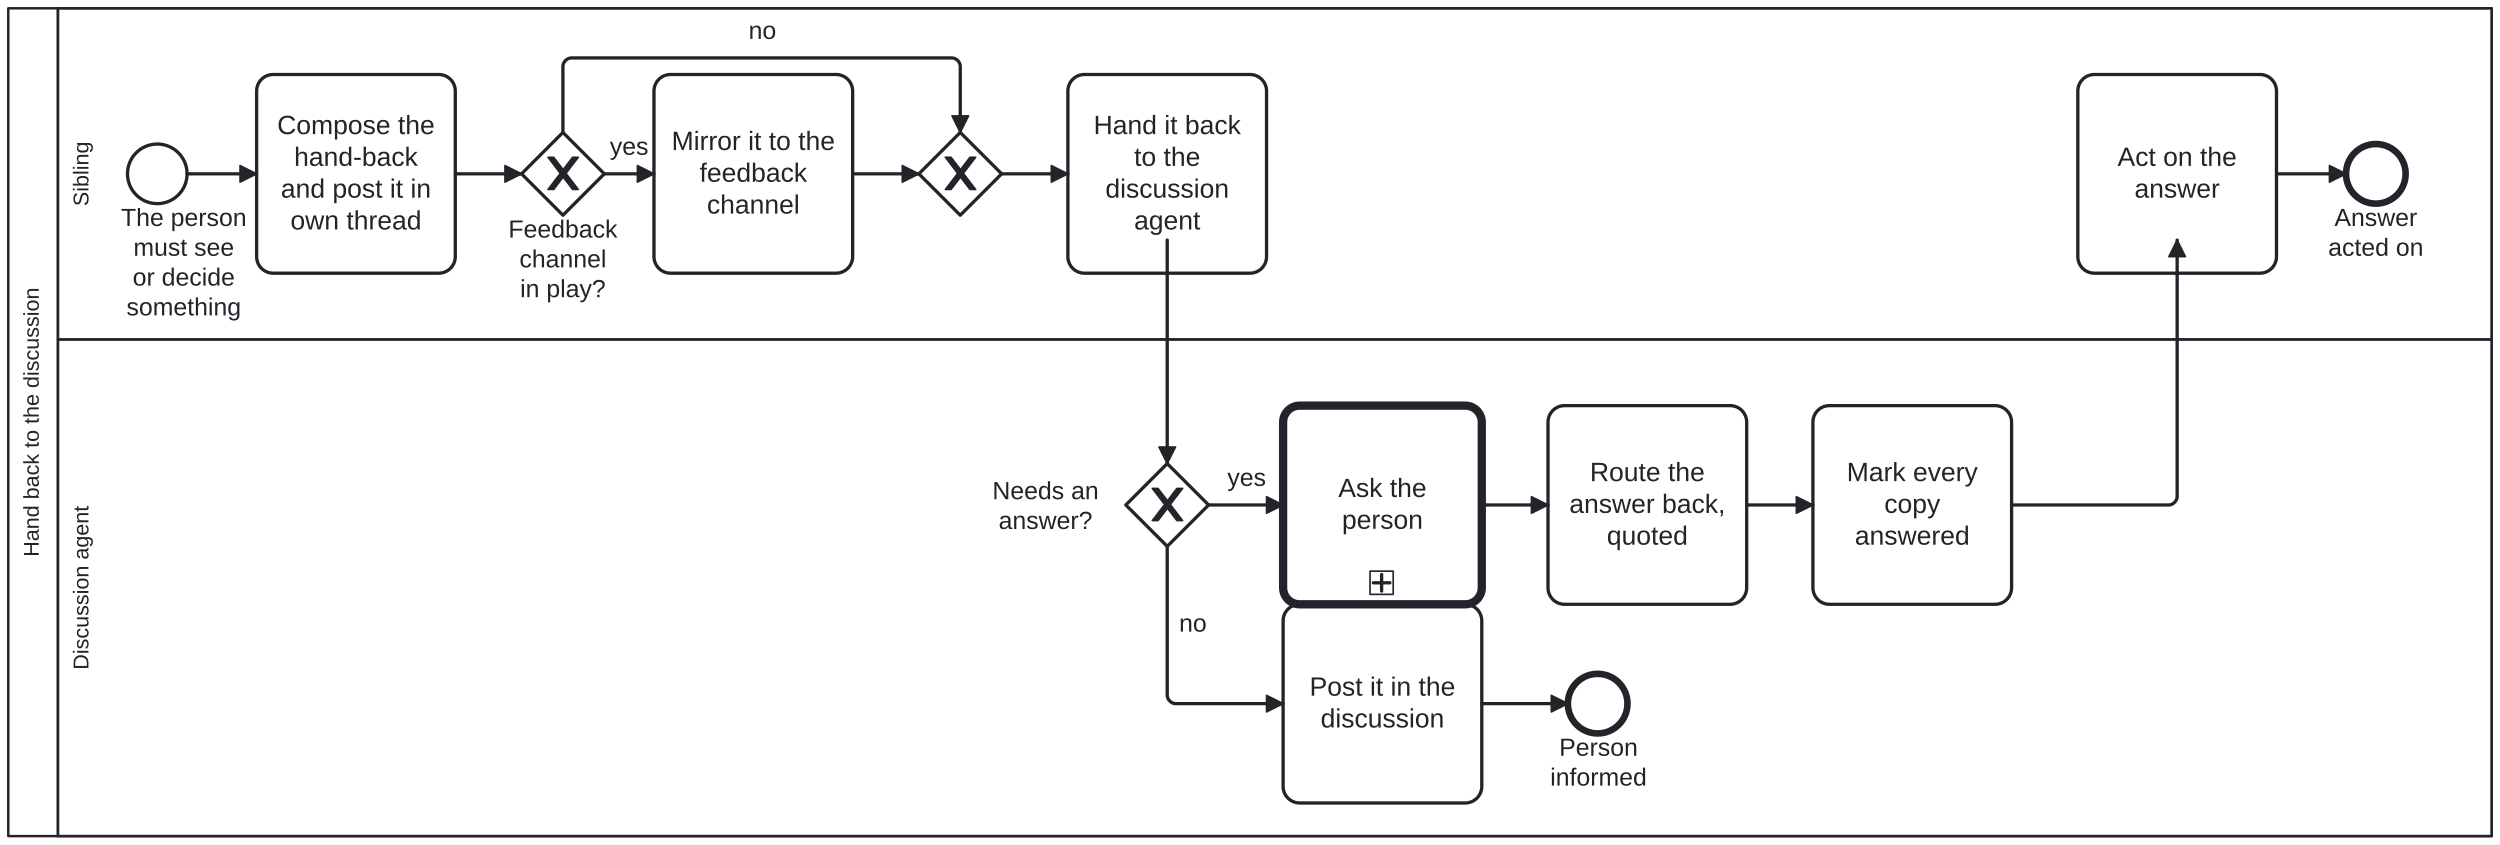
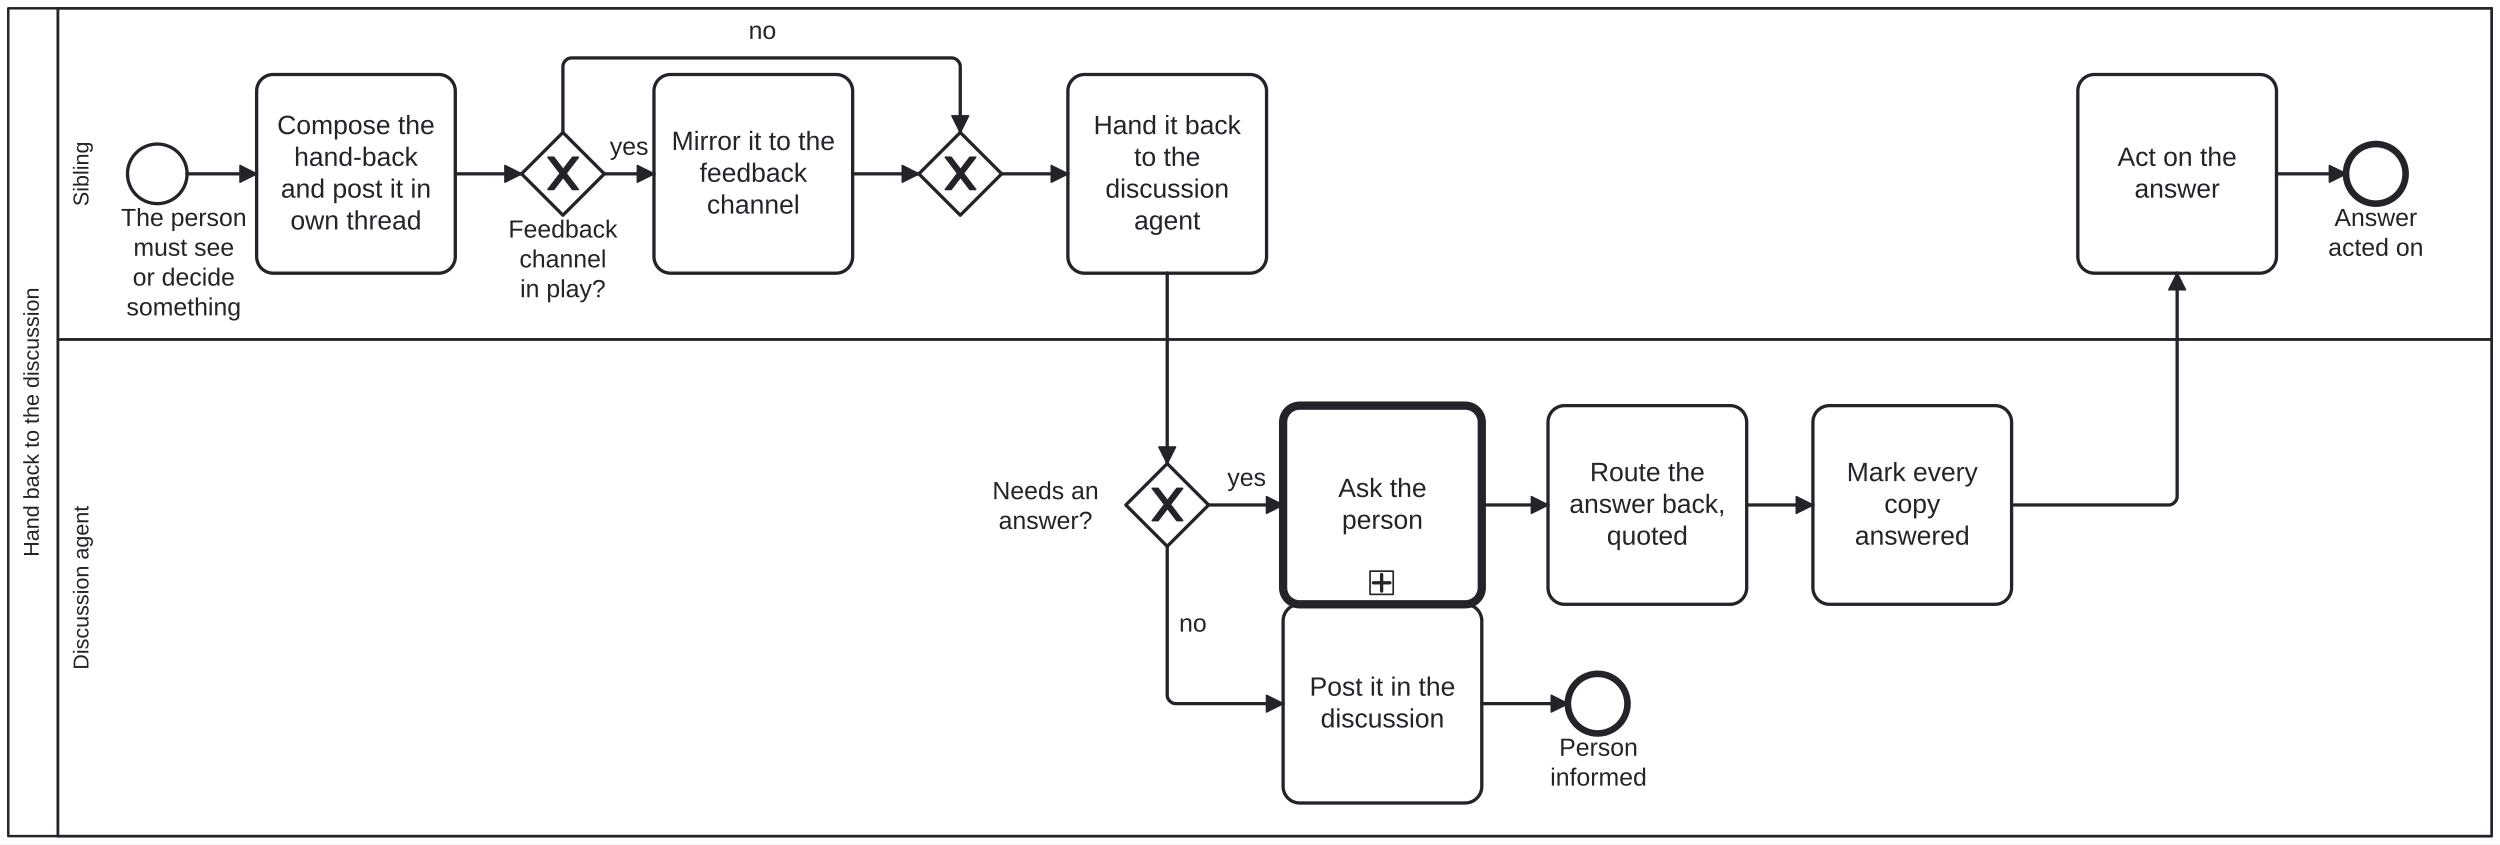
<svg xmlns="http://www.w3.org/2000/svg" width="100%" style="max-width:100%;height:auto" viewBox="155 75 1510 510" version="1.1">
  <rect x="155" y="75" width="1510" height="510" fill="#ffffff" />
  <g class="djs-group">
    <g class="djs-element djs-shape" data-element-id="Participant_Process_HandBackToDiscussion" style="display: block;" transform="matrix(1 0 0 1 160 80)">
      <g class="djs-visual">
        <rect x="0" y="0" width="1500" height="500" rx="0" ry="0" style="stroke-linecap: round; stroke-linejoin: round; stroke: rgb(34, 36, 42); stroke-width: 1.5px; fill: white; fill-opacity: 0.95;" />
        <path style="fill: none; stroke-linecap: round; stroke-linejoin: round; stroke: rgb(34, 36, 42); stroke-width: 1.5px;" d="M30,0L30,500" />
        <text lineHeight="1.05" class="djs-label" transform="matrix(-1.83697e-16 -1 1 -1.83697e-16 0 500)" style="font-family: Arial, sans-serif; font-size: 13px; font-weight: normal; fill: rgb(34, 36, 42);">
          <tspan x="168.702" y="18.413">Hand back to the discussion</tspan>
        </text>
      </g>
      <rect class="djs-hit djs-hit-all" x="0" y="0" width="1500" height="500" style="fill: none; stroke-opacity: 0; stroke: white; stroke-width: 15px;" />
    </g>
    <g class="djs-children">
      <g class="djs-group">
        <g class="djs-element djs-shape" data-element-id="Lane_Discussion" style="display: block;" transform="matrix(1 0 0 1 190 280)">
          <g class="djs-visual">
            <rect x="0" y="0" width="1470" height="300" rx="0" ry="0" style="stroke-linecap: round; stroke-linejoin: round; stroke: rgb(34, 36, 42); stroke-width: 1.5px; fill: white; fill-opacity: 0.25;" />
            <text lineHeight="1.05" class="djs-label" transform="matrix(-1.83697e-16 -1 1 -1.83697e-16 0 300)" style="font-family: Arial, sans-serif; font-size: 13px; font-weight: normal; fill: rgb(34, 36, 42);">
              <tspan x="100.501" y="18.413">Discussion agent</tspan>
            </text>
          </g>
          <rect class="djs-hit djs-hit-all" x="0" y="0" width="1470" height="300" style="fill: none; stroke-opacity: 0; stroke: white; stroke-width: 15px;" />
        </g>
      </g>
      <g class="djs-group">
        <g class="djs-element djs-shape" data-element-id="Lane_Sibling" style="display: block;" transform="matrix(1 0 0 1 190 80)">
          <g class="djs-visual">
            <rect x="0" y="0" width="1470" height="200" rx="0" ry="0" style="stroke-linecap: round; stroke-linejoin: round; stroke: rgb(34, 36, 42); stroke-width: 1.5px; fill: white; fill-opacity: 0.25;" />
            <text lineHeight="1.05" class="djs-label" transform="matrix(-1.83697e-16 -1 1 -1.83697e-16 0 200)" style="font-family: Arial, sans-serif; font-size: 13px; font-weight: normal; fill: rgb(34, 36, 42);">
              <tspan x="80.487" y="18.413">Sibling</tspan>
            </text>
          </g>
          <rect class="djs-hit djs-hit-all" x="0" y="0" width="1470" height="200" style="fill: none; stroke-opacity: 0; stroke: white; stroke-width: 15px;" />
        </g>
      </g>
      <g class="djs-group">
        <g class="djs-element djs-shape" data-element-id="Start_Process_HandBackToDiscussion" style="display: block;" transform="matrix(1 0 0 1 232 162)">
          <g class="djs-visual">
            <circle cx="18" cy="18" r="18" style="stroke-linecap: round; stroke-linejoin: round; stroke: rgb(34, 36, 42); stroke-width: 2px; fill: white; fill-opacity: 0.95;" />
          </g>
          <rect class="djs-hit djs-hit-all" x="0" y="0" width="36" height="36" style="fill: none; stroke-opacity: 0; stroke: white; stroke-width: 15px;" />
        </g>
      </g>
      <g class="djs-group">
        <g class="djs-element djs-shape" data-element-id="Start_Process_HandBackToDiscussion_label" style="display: block;" transform="matrix(1 0 0 1 228 198)">
          <g class="djs-visual">
            <text lineHeight="1.2" class="djs-label" style="font-family: Arial, sans-serif; font-size: 15px; font-weight: normal; fill: rgb(34, 36, 42);">
              <tspan x="0.061" y="13.5">The person</tspan>
              <tspan x="7.572" y="31.5">must see</tspan>
              <tspan x="7.147" y="49.5">or decide </tspan>
              <tspan x="3.397" y="67.5">something</tspan>
            </text>
          </g>
          <rect class="djs-hit djs-hit-all" x="0" y="0" width="76" height="72" style="fill: none; stroke-opacity: 0; stroke: white; stroke-width: 15px;" />
        </g>
      </g>
      <g class="djs-group">
        <g class="djs-element djs-shape" data-element-id="S_Compose" style="display: block;" transform="matrix(1 0 0 1 310 120)">
          <g class="djs-visual">
            <rect x="0" y="0" width="120" height="120" rx="10" ry="10" style="stroke-linecap: round; stroke-linejoin: round; stroke: rgb(34, 36, 42); stroke-width: 2px; fill: white; fill-opacity: 0.95;" />
            <text lineHeight="1.2" class="djs-label" style="font-family: Arial, sans-serif; font-size: 16px; font-weight: normal; fill: rgb(34, 36, 42);">
              <tspan x="12.418" y="36">Compose the </tspan>
              <tspan x="22.641" y="55.2">hand-back</tspan>
              <tspan x="14.637" y="74.4">and post it in </tspan>
              <tspan x="20.418" y="93.6">own thread</tspan>
            </text>
          </g>
          <rect class="djs-hit djs-hit-all" x="0" y="0" width="120" height="120" style="fill: none; stroke-opacity: 0; stroke: white; stroke-width: 15px;" />
        </g>
      </g>
      <g class="djs-group">
        <g class="djs-element djs-shape" data-element-id="GW_Channel" style="display: block;" transform="matrix(1 0 0 1 470 155)">
          <g class="djs-visual">
            <polygon points="25,0 50,25 25,50 0,25" style="stroke-linecap: round; stroke-linejoin: round; stroke: rgb(34, 36, 42); stroke-width: 2px; fill: white; fill-opacity: 0.95;" />
            <path d="m 16,15 7.429,9.714 -7.429,9.714 3.429,0 5.714,-7.464 5.714,7.464 3.429,0 -7.429,-9.714 7.429,-9.714 -3.429,0 -5.714,7.464 -5.714,-7.464 -3.429,0 z" style="fill: rgb(34, 36, 42); stroke-linecap: round; stroke-linejoin: round; stroke: rgb(34, 36, 42); stroke-width: 1px;" />
          </g>
          <rect class="djs-hit djs-hit-all" x="0" y="0" width="50" height="50" style="fill: none; stroke-opacity: 0; stroke: white; stroke-width: 15px;" />
        </g>
      </g>
      <g class="djs-group">
        <g class="djs-element djs-shape" data-element-id="GW_Channel_label" style="display: block;" transform="matrix(1 0 0 1 462 205)">
          <g class="djs-visual">
            <text lineHeight="1.2" class="djs-label" style="font-family: Arial, sans-serif; font-size: 15px; font-weight: normal; fill: rgb(34, 36, 42);">
              <tspan x="0.063" y="13.5">Feedback</tspan>
              <tspan x="6.728" y="31.5">channel</tspan>
              <tspan x="7.149" y="49.5">in play?</tspan>
            </text>
          </g>
          <rect class="djs-hit djs-hit-all" x="0" y="0" width="66" height="54" style="fill: none; stroke-opacity: 0; stroke: white; stroke-width: 15px;" />
        </g>
      </g>
      <g class="djs-group">
        <g class="djs-element djs-shape" data-element-id="S_Mirror" style="display: block;" transform="matrix(1 0 0 1 550 120)">
          <g class="djs-visual">
            <rect x="0" y="0" width="120" height="120" rx="10" ry="10" style="stroke-linecap: round; stroke-linejoin: round; stroke: rgb(34, 36, 42); stroke-width: 2px; fill: white; fill-opacity: 0.95;" />
            <text lineHeight="1.2" class="djs-label" style="font-family: Arial, sans-serif; font-size: 16px; font-weight: normal; fill: rgb(34, 36, 42);">
              <tspan x="10.656" y="45.6">Mirror it to the</tspan>
              <tspan x="27.531" y="64.8">feedback </tspan>
              <tspan x="31.977" y="84">channel</tspan>
            </text>
          </g>
          <rect class="djs-hit djs-hit-all" x="0" y="0" width="120" height="120" style="fill: none; stroke-opacity: 0; stroke: white; stroke-width: 15px;" />
        </g>
      </g>
      <g class="djs-group">
        <g class="djs-element djs-shape" data-element-id="GW_ChannelJoin" style="display: block;" transform="matrix(1 0 0 1 710 155)">
          <g class="djs-visual">
            <polygon points="25,0 50,25 25,50 0,25" style="stroke-linecap: round; stroke-linejoin: round; stroke: rgb(34, 36, 42); stroke-width: 2px; fill: white; fill-opacity: 0.95;" />
            <path d="m 16,15 7.429,9.714 -7.429,9.714 3.429,0 5.714,-7.464 5.714,7.464 3.429,0 -7.429,-9.714 7.429,-9.714 -3.429,0 -5.714,7.464 -5.714,-7.464 -3.429,0 z" style="fill: rgb(34, 36, 42); stroke-linecap: round; stroke-linejoin: round; stroke: rgb(34, 36, 42); stroke-width: 1px;" />
          </g>
          <rect class="djs-hit djs-hit-all" x="0" y="0" width="50" height="50" style="fill: none; stroke-opacity: 0; stroke: white; stroke-width: 15px;" />
        </g>
      </g>
      <g class="djs-group">
        <g class="djs-element djs-shape" data-element-id="S_HandBack" style="display: block;" transform="matrix(1 0 0 1 800 120)">
          <g class="djs-visual">
            <rect x="0" y="0" width="120" height="120" rx="10" ry="10" style="stroke-linecap: round; stroke-linejoin: round; stroke: rgb(34, 36, 42); stroke-width: 2px; fill: white; fill-opacity: 0.95;" />
            <text lineHeight="1.2" class="djs-label" style="font-family: Arial, sans-serif; font-size: 16px; font-weight: normal; fill: rgb(34, 36, 42);">
              <tspan x="15.531" y="36">Hand it back </tspan>
              <tspan x="39.984" y="55.2">to the</tspan>
              <tspan x="22.648" y="74.4">discussion </tspan>
              <tspan x="39.98" y="93.6">agent</tspan>
            </text>
          </g>
          <rect class="djs-hit djs-hit-all" x="0" y="0" width="120" height="120" style="fill: none; stroke-opacity: 0; stroke: white; stroke-width: 15px;" />
        </g>
      </g>
      <g class="djs-group">
        <g class="djs-element djs-shape" data-element-id="GW_NeedsAnswer" style="display: block;" transform="matrix(1 0 0 1 835 355)">
          <g class="djs-visual">
            <polygon points="25,0 50,25 25,50 0,25" style="stroke-linecap: round; stroke-linejoin: round; stroke: rgb(34, 36, 42); stroke-width: 2px; fill: white; fill-opacity: 0.95;" />
            <path d="m 16,15 7.429,9.714 -7.429,9.714 3.429,0 5.714,-7.464 5.714,7.464 3.429,0 -7.429,-9.714 7.429,-9.714 -3.429,0 -5.714,7.464 -5.714,-7.464 -3.429,0 z" style="fill: rgb(34, 36, 42); stroke-linecap: round; stroke-linejoin: round; stroke: rgb(34, 36, 42); stroke-width: 1px;" />
          </g>
          <rect class="djs-hit djs-hit-all" x="0" y="0" width="50" height="50" style="fill: none; stroke-opacity: 0; stroke: white; stroke-width: 15px;" />
        </g>
      </g>
      <g class="djs-group">
        <g class="djs-element djs-shape" data-element-id="GW_NeedsAnswer_label" style="display: block;" transform="matrix(1 0 0 1 754 363)">
          <g class="djs-visual">
            <text lineHeight="1.2" class="djs-label" style="font-family: Arial, sans-serif; font-size: 15px; font-weight: normal; fill: rgb(34, 36, 42);">
              <tspan x="0.394" y="13.5">Needs an</tspan>
              <tspan x="4.152" y="31.5">answer?</tspan>
            </text>
          </g>
          <rect class="djs-hit djs-hit-all" x="0" y="0" width="65" height="36" style="fill: none; stroke-opacity: 0; stroke: white; stroke-width: 15px;" />
        </g>
      </g>
      <g class="djs-group">
        <g class="djs-element djs-shape" data-element-id="D_Inform" style="display: block;" transform="matrix(1 0 0 1 930 440)">
          <g class="djs-visual">
            <rect x="0" y="0" width="120" height="120" rx="10" ry="10" style="stroke-linecap: round; stroke-linejoin: round; stroke: rgb(34, 36, 42); stroke-width: 2px; fill: white; fill-opacity: 0.95;" />
            <text lineHeight="1.2" class="djs-label" style="font-family: Arial, sans-serif; font-size: 16px; font-weight: normal; fill: rgb(34, 36, 42);">
              <tspan x="15.977" y="55.2">Post it in the </tspan>
              <tspan x="22.648" y="74.4">discussion</tspan>
            </text>
          </g>
          <rect class="djs-hit djs-hit-all" x="0" y="0" width="120" height="120" style="fill: none; stroke-opacity: 0; stroke: white; stroke-width: 15px;" />
        </g>
      </g>
      <g class="djs-group">
        <g class="djs-element djs-shape" data-element-id="End_Informed" style="display: block;" transform="matrix(1 0 0 1 1102 482)">
          <g class="djs-visual">
            <circle cx="18" cy="18" r="18" style="stroke-linecap: round; stroke-linejoin: round; stroke: rgb(34, 36, 42); stroke-width: 4px; fill: white; fill-opacity: 0.95;" />
          </g>
          <rect class="djs-hit djs-hit-all" x="0" y="0" width="36" height="36" style="fill: none; stroke-opacity: 0; stroke: white; stroke-width: 15px;" />
        </g>
      </g>
      <g class="djs-group">
        <g class="djs-element djs-shape" data-element-id="End_Informed_label" style="display: block;" transform="matrix(1 0 0 1 1091 518)">
          <g class="djs-visual">
            <text lineHeight="1.2" class="djs-label" style="font-family: Arial, sans-serif; font-size: 15px; font-weight: normal; fill: rgb(34, 36, 42);">
              <tspan x="5.737" y="13.5">Person </tspan>
              <tspan x="0.32" y="31.5">informed</tspan>
            </text>
          </g>
          <rect class="djs-hit djs-hit-all" x="0" y="0" width="59" height="36" style="fill: none; stroke-opacity: 0; stroke: white; stroke-width: 15px;" />
        </g>
      </g>
      <g class="djs-group">
        <a class="fa-subprocess-link" href="ask-the-person.svg" target="_top">
          <g class="djs-element djs-shape" data-element-id="D_Ask" style="display: block;" transform="matrix(1 0 0 1 930 320)">
            <g class="djs-visual">
              <rect x="0" y="0" width="120" height="120" rx="10" ry="10" style="stroke-linecap: round; stroke-linejoin: round; stroke: rgb(34, 36, 42); stroke-width: 5px; fill: white; fill-opacity: 0.95;" />
              <text lineHeight="1.2" class="djs-label" style="font-family: Arial, sans-serif; font-size: 16px; font-weight: normal; fill: rgb(34, 36, 42);">
                <tspan x="33.32" y="55.2">Ask the </tspan>
                <tspan x="35.539" y="74.4">person</tspan>
              </text>
              <rect x="0" y="0" width="14" height="14" rx="0" ry="0" style="stroke-linecap: round; stroke-linejoin: round; stroke: rgb(34, 36, 42); stroke-width: 1px; fill: white;" transform="matrix(1 0 0 1 52.5 100)" />
              <path data-marker="sub-process" d="m52.5,100 m 7,2 l 0,10 m -5,-5 l 10,0" style="fill: white; stroke-linecap: round; stroke-linejoin: round; stroke: rgb(34, 36, 42); stroke-width: 2px;" />
            </g>
            <rect class="djs-hit djs-hit-all" x="0" y="0" width="120" height="120" style="fill: none; stroke-opacity: 0; stroke: white; stroke-width: 15px;" />
          </g>
        </a>
      </g>
      <g class="djs-group">
        <g class="djs-element djs-shape" data-element-id="D_RouteBack" style="display: block;" transform="matrix(1 0 0 1 1090 320)">
          <g class="djs-visual">
            <rect x="0" y="0" width="120" height="120" rx="10" ry="10" style="stroke-linecap: round; stroke-linejoin: round; stroke: rgb(34, 36, 42); stroke-width: 2px; fill: white; fill-opacity: 0.95;" />
            <text lineHeight="1.2" class="djs-label" style="font-family: Arial, sans-serif; font-size: 16px; font-weight: normal; fill: rgb(34, 36, 42);">
              <tspan x="25.309" y="45.6">Route the </tspan>
              <tspan x="12.867" y="64.8">answer back,</tspan>
              <tspan x="35.531" y="84">quoted</tspan>
            </text>
          </g>
          <rect class="djs-hit djs-hit-all" x="0" y="0" width="120" height="120" style="fill: none; stroke-opacity: 0; stroke: white; stroke-width: 15px;" />
        </g>
      </g>
      <g class="djs-group">
        <g class="djs-element djs-shape" data-element-id="D_MarkAnswered" style="display: block;" transform="matrix(1 0 0 1 1250 320)">
          <g class="djs-visual">
            <rect x="0" y="0" width="120" height="120" rx="10" ry="10" style="stroke-linecap: round; stroke-linejoin: round; stroke: rgb(34, 36, 42); stroke-width: 2px; fill: white; fill-opacity: 0.95;" />
            <text lineHeight="1.2" class="djs-label" style="font-family: Arial, sans-serif; font-size: 16px; font-weight: normal; fill: rgb(34, 36, 42);">
              <tspan x="20.438" y="45.6">Mark every </tspan>
              <tspan x="43.102" y="64.8">copy </tspan>
              <tspan x="25.312" y="84">answered</tspan>
            </text>
          </g>
          <rect class="djs-hit djs-hit-all" x="0" y="0" width="120" height="120" style="fill: none; stroke-opacity: 0; stroke: white; stroke-width: 15px;" />
        </g>
      </g>
      <g class="djs-group">
        <g class="djs-element djs-shape" data-element-id="S_Act" style="display: block;" transform="matrix(1 0 0 1 1410 120)">
          <g class="djs-visual">
            <rect x="0" y="0" width="120" height="120" rx="10" ry="10" style="stroke-linecap: round; stroke-linejoin: round; stroke: rgb(34, 36, 42); stroke-width: 2px; fill: white; fill-opacity: 0.95;" />
            <text lineHeight="1.2" class="djs-label" style="font-family: Arial, sans-serif; font-size: 16px; font-weight: normal; fill: rgb(34, 36, 42);">
              <tspan x="23.977" y="55.2">Act on the </tspan>
              <tspan x="34.211" y="74.4">answer</tspan>
            </text>
          </g>
          <rect class="djs-hit djs-hit-all" x="0" y="0" width="120" height="120" style="fill: none; stroke-opacity: 0; stroke: white; stroke-width: 15px;" />
        </g>
      </g>
      <g class="djs-group">
        <g class="djs-element djs-shape" data-element-id="End_Acted" style="display: block;" transform="matrix(1 0 0 1 1572 162)">
          <g class="djs-visual">
            <circle cx="18" cy="18" r="18" style="stroke-linecap: round; stroke-linejoin: round; stroke: rgb(34, 36, 42); stroke-width: 4px; fill: white; fill-opacity: 0.95;" />
          </g>
          <rect class="djs-hit djs-hit-all" x="0" y="0" width="36" height="36" style="fill: none; stroke-opacity: 0; stroke: white; stroke-width: 15px;" />
        </g>
      </g>
      <g class="djs-group">
        <g class="djs-element djs-shape" data-element-id="End_Acted_label" style="display: block;" transform="matrix(1 0 0 1 1561 198)">
          <g class="djs-visual">
            <text lineHeight="1.2" class="djs-label" style="font-family: Arial, sans-serif; font-size: 15px; font-weight: normal; fill: rgb(34, 36, 42);">
              <tspan x="3.991" y="13.5">Answer </tspan>
              <tspan x="0.227" y="31.5">acted on</tspan>
            </text>
          </g>
          <rect class="djs-hit djs-hit-all" x="0" y="0" width="58" height="36" style="fill: none; stroke-opacity: 0; stroke: white; stroke-width: 15px;" />
        </g>
      </g>
      <g class="djs-group">
        <g class="djs-element djs-connection" data-element-id="SF_HB_1" style="display: block;">
          <g class="djs-visual">
            <defs>
              <marker id="bpmn-marker-1" viewBox="0 0 20 20" refX="11" refY="10" markerWidth="10" markerHeight="10" orient="auto">
                <path d="M 1 5 L 11 10 L 1 15 Z" style="stroke-linecap: round; stroke-linejoin: round; stroke: rgb(34, 36, 42); stroke-width: 1px; fill: rgb(34, 36, 42);" />
              </marker>
            </defs>
            <path data-corner-radius="5" style="fill: none; stroke-linecap: round; stroke-linejoin: round; stroke: rgb(34, 36, 42); stroke-width: 2px; marker-end: url('#bpmn-marker-1');" d="M268,180L310,180" />
          </g>
          <path d="M268,180L310,180" class="djs-hit djs-hit-stroke" style="fill: none; stroke-opacity: 0; stroke: white; stroke-width: 15px;" />
        </g>
      </g>
      <g class="djs-group">
        <g class="djs-element djs-connection" data-element-id="SF_HB_2" style="display: block;">
          <g class="djs-visual">
            <defs>
              <marker id="bpmn-marker-2" viewBox="0 0 20 20" refX="11" refY="10" markerWidth="10" markerHeight="10" orient="auto">
                <path d="M 1 5 L 11 10 L 1 15 Z" style="stroke-linecap: round; stroke-linejoin: round; stroke: rgb(34, 36, 42); stroke-width: 1px; fill: rgb(34, 36, 42);" />
              </marker>
            </defs>
            <path data-corner-radius="5" style="fill: none; stroke-linecap: round; stroke-linejoin: round; stroke: rgb(34, 36, 42); stroke-width: 2px; marker-end: url('#bpmn-marker-2');" d="M430,180L470,180" />
          </g>
          <path d="M430,180L470,180" class="djs-hit djs-hit-stroke" style="fill: none; stroke-opacity: 0; stroke: white; stroke-width: 15px;" />
        </g>
      </g>
      <g class="djs-group">
        <g class="djs-element djs-connection" data-element-id="SF_HB_3" style="display: block;">
          <g class="djs-visual">
            <defs>
              <marker id="bpmn-marker-3" viewBox="0 0 20 20" refX="11" refY="10" markerWidth="10" markerHeight="10" orient="auto">
                <path d="M 1 5 L 11 10 L 1 15 Z" style="stroke-linecap: round; stroke-linejoin: round; stroke: rgb(34, 36, 42); stroke-width: 1px; fill: rgb(34, 36, 42);" />
              </marker>
            </defs>
            <path data-corner-radius="5" style="fill: none; stroke-linecap: round; stroke-linejoin: round; stroke: rgb(34, 36, 42); stroke-width: 2px; marker-end: url('#bpmn-marker-3');" d="M520,180L550,180" />
          </g>
          <path d="M520,180L550,180" class="djs-hit djs-hit-stroke" style="fill: none; stroke-opacity: 0; stroke: white; stroke-width: 15px;" />
        </g>
      </g>
      <g class="djs-group">
        <g class="djs-element djs-shape" data-element-id="SF_HB_3_label" style="display: block;" transform="matrix(1 0 0 1 523 155)">
          <g class="djs-visual">
            <text lineHeight="1.2" class="djs-label" style="font-family: Arial, sans-serif; font-size: 15px; font-weight: normal; fill: rgb(34, 36, 42);">
              <tspan x="0.329" y="13.5">yes</tspan>
            </text>
          </g>
          <rect class="djs-hit djs-hit-all" x="0" y="0" width="24" height="18" style="fill: none; stroke-opacity: 0; stroke: white; stroke-width: 15px;" />
        </g>
      </g>
      <g class="djs-group">
        <g class="djs-element djs-connection" data-element-id="SF_HB_4" style="display: block;">
          <g class="djs-visual">
            <defs>
              <marker id="bpmn-marker-4" viewBox="0 0 20 20" refX="11" refY="10" markerWidth="10" markerHeight="10" orient="auto">
                <path d="M 1 5 L 11 10 L 1 15 Z" style="stroke-linecap: round; stroke-linejoin: round; stroke: rgb(34, 36, 42); stroke-width: 1px; fill: rgb(34, 36, 42);" />
              </marker>
            </defs>
            <path data-corner-radius="5" style="fill: none; stroke-linecap: round; stroke-linejoin: round; stroke: rgb(34, 36, 42); stroke-width: 2px; marker-end: url('#bpmn-marker-4');" d="M495,155L495,115C495,112.5,497.5,110,500,110L730,110C732.5,110,735,112.5,735,115L735,155" />
          </g>
          <path d="M495,155L495,110L735,110L735,155" class="djs-hit djs-hit-stroke" style="fill: none; stroke-opacity: 0; stroke: white; stroke-width: 15px;" />
        </g>
      </g>
      <g class="djs-group">
        <g class="djs-element djs-shape" data-element-id="SF_HB_4_label" style="display: block;" transform="matrix(1 0 0 1 607 85)">
          <g class="djs-visual">
            <text lineHeight="1.2" class="djs-label" style="font-family: Arial, sans-serif; font-size: 15px; font-weight: normal; fill: rgb(34, 36, 42);">
              <tspan x="0.158" y="13.5">no</tspan>
            </text>
          </g>
          <rect class="djs-hit djs-hit-all" x="0" y="0" width="17" height="18" style="fill: none; stroke-opacity: 0; stroke: white; stroke-width: 15px;" />
        </g>
      </g>
      <g class="djs-group">
        <g class="djs-element djs-connection" data-element-id="SF_HB_5" style="display: block;">
          <g class="djs-visual">
            <defs>
              <marker id="bpmn-marker-5" viewBox="0 0 20 20" refX="11" refY="10" markerWidth="10" markerHeight="10" orient="auto">
                <path d="M 1 5 L 11 10 L 1 15 Z" style="stroke-linecap: round; stroke-linejoin: round; stroke: rgb(34, 36, 42); stroke-width: 1px; fill: rgb(34, 36, 42);" />
              </marker>
            </defs>
            <path data-corner-radius="5" style="fill: none; stroke-linecap: round; stroke-linejoin: round; stroke: rgb(34, 36, 42); stroke-width: 2px; marker-end: url('#bpmn-marker-5');" d="M670,180L710,180" />
          </g>
          <path d="M670,180L710,180" class="djs-hit djs-hit-stroke" style="fill: none; stroke-opacity: 0; stroke: white; stroke-width: 15px;" />
        </g>
      </g>
      <g class="djs-group">
        <g class="djs-element djs-connection" data-element-id="SF_HB_6" style="display: block;">
          <g class="djs-visual">
            <defs>
              <marker id="bpmn-marker-6" viewBox="0 0 20 20" refX="11" refY="10" markerWidth="10" markerHeight="10" orient="auto">
                <path d="M 1 5 L 11 10 L 1 15 Z" style="stroke-linecap: round; stroke-linejoin: round; stroke: rgb(34, 36, 42); stroke-width: 1px; fill: rgb(34, 36, 42);" />
              </marker>
            </defs>
            <path data-corner-radius="5" style="fill: none; stroke-linecap: round; stroke-linejoin: round; stroke: rgb(34, 36, 42); stroke-width: 2px; marker-end: url('#bpmn-marker-6');" d="M760,180L800,180" />
          </g>
          <path d="M760,180L800,180" class="djs-hit djs-hit-stroke" style="fill: none; stroke-opacity: 0; stroke: white; stroke-width: 15px;" />
        </g>
      </g>
      <g class="djs-group">
        <g class="djs-element djs-connection" data-element-id="SF_HB_7" style="display: block;">
          <g class="djs-visual">
            <defs>
              <marker id="bpmn-marker-7" viewBox="0 0 20 20" refX="11" refY="10" markerWidth="10" markerHeight="10" orient="auto">
                <path d="M 1 5 L 11 10 L 1 15 Z" style="stroke-linecap: round; stroke-linejoin: round; stroke: rgb(34, 36, 42); stroke-width: 1px; fill: rgb(34, 36, 42);" />
              </marker>
            </defs>
-             <path data-corner-radius="5" style="fill: none; stroke-linecap: round; stroke-linejoin: round; stroke: rgb(34, 36, 42); stroke-width: 2px; marker-end: url('#bpmn-marker-7');" d="M860,220L860,355" />
-           </g>
-           <path d="M860,220L860,355" class="djs-hit djs-hit-stroke" style="fill: none; stroke-opacity: 0; stroke: white; stroke-width: 15px;" />
+             <path data-corner-radius="5" style="fill: none; stroke-linecap: round; stroke-linejoin: round; stroke: rgb(34, 36, 42); stroke-width: 2px; marker-end: url('#bpmn-marker-7');" d="M860,240L860,355" />
+           </g>
+           <path d="M860,240L860,355" class="djs-hit djs-hit-stroke" style="fill: none; stroke-opacity: 0; stroke: white; stroke-width: 15px;" />
        </g>
      </g>
      <g class="djs-group">
        <g class="djs-element djs-connection" data-element-id="SF_HB_8" style="display: block;">
          <g class="djs-visual">
            <defs>
              <marker id="bpmn-marker-8" viewBox="0 0 20 20" refX="11" refY="10" markerWidth="10" markerHeight="10" orient="auto">
                <path d="M 1 5 L 11 10 L 1 15 Z" style="stroke-linecap: round; stroke-linejoin: round; stroke: rgb(34, 36, 42); stroke-width: 1px; fill: rgb(34, 36, 42);" />
              </marker>
            </defs>
            <path data-corner-radius="5" style="fill: none; stroke-linecap: round; stroke-linejoin: round; stroke: rgb(34, 36, 42); stroke-width: 2px; marker-end: url('#bpmn-marker-8');" d="M885,380L930,380" />
          </g>
          <path d="M885,380L930,380" class="djs-hit djs-hit-stroke" style="fill: none; stroke-opacity: 0; stroke: white; stroke-width: 15px;" />
        </g>
      </g>
      <g class="djs-group">
        <g class="djs-element djs-shape" data-element-id="SF_HB_8_label" style="display: block;" transform="matrix(1 0 0 1 896 355)">
          <g class="djs-visual">
            <text lineHeight="1.2" class="djs-label" style="font-family: Arial, sans-serif; font-size: 15px; font-weight: normal; fill: rgb(34, 36, 42);">
              <tspan x="0.329" y="13.5">yes</tspan>
            </text>
          </g>
          <rect class="djs-hit djs-hit-all" x="0" y="0" width="24" height="18" style="fill: none; stroke-opacity: 0; stroke: white; stroke-width: 15px;" />
        </g>
      </g>
      <g class="djs-group">
        <g class="djs-element djs-connection" data-element-id="SF_HB_9" style="display: block;">
          <g class="djs-visual">
            <defs>
              <marker id="bpmn-marker-9" viewBox="0 0 20 20" refX="11" refY="10" markerWidth="10" markerHeight="10" orient="auto">
                <path d="M 1 5 L 11 10 L 1 15 Z" style="stroke-linecap: round; stroke-linejoin: round; stroke: rgb(34, 36, 42); stroke-width: 1px; fill: rgb(34, 36, 42);" />
              </marker>
            </defs>
            <path data-corner-radius="5" style="fill: none; stroke-linecap: round; stroke-linejoin: round; stroke: rgb(34, 36, 42); stroke-width: 2px; marker-end: url('#bpmn-marker-9');" d="M860,405L860,495C860,497.5,862.5,500,865,500L930,500" />
          </g>
          <path d="M860,405L860,500L930,500" class="djs-hit djs-hit-stroke" style="fill: none; stroke-opacity: 0; stroke: white; stroke-width: 15px;" />
        </g>
      </g>
      <g class="djs-group">
        <g class="djs-element djs-shape" data-element-id="SF_HB_9_label" style="display: block;" transform="matrix(1 0 0 1 867 443)">
          <g class="djs-visual">
            <text lineHeight="1.2" class="djs-label" style="font-family: Arial, sans-serif; font-size: 15px; font-weight: normal; fill: rgb(34, 36, 42);">
              <tspan x="0.158" y="13.5">no</tspan>
            </text>
          </g>
          <rect class="djs-hit djs-hit-all" x="0" y="0" width="17" height="18" style="fill: none; stroke-opacity: 0; stroke: white; stroke-width: 15px;" />
        </g>
      </g>
      <g class="djs-group">
        <g class="djs-element djs-connection" data-element-id="SF_HB_10" style="display: block;">
          <g class="djs-visual">
            <defs>
              <marker id="bpmn-marker-10" viewBox="0 0 20 20" refX="11" refY="10" markerWidth="10" markerHeight="10" orient="auto">
                <path d="M 1 5 L 11 10 L 1 15 Z" style="stroke-linecap: round; stroke-linejoin: round; stroke: rgb(34, 36, 42); stroke-width: 1px; fill: rgb(34, 36, 42);" />
              </marker>
            </defs>
            <path data-corner-radius="5" style="fill: none; stroke-linecap: round; stroke-linejoin: round; stroke: rgb(34, 36, 42); stroke-width: 2px; marker-end: url('#bpmn-marker-10');" d="M1050,500L1102,500" />
          </g>
          <path d="M1050,500L1102,500" class="djs-hit djs-hit-stroke" style="fill: none; stroke-opacity: 0; stroke: white; stroke-width: 15px;" />
        </g>
      </g>
      <g class="djs-group">
        <g class="djs-element djs-connection" data-element-id="SF_HB_11" style="display: block;">
          <g class="djs-visual">
            <defs>
              <marker id="bpmn-marker-11" viewBox="0 0 20 20" refX="11" refY="10" markerWidth="10" markerHeight="10" orient="auto">
                <path d="M 1 5 L 11 10 L 1 15 Z" style="stroke-linecap: round; stroke-linejoin: round; stroke: rgb(34, 36, 42); stroke-width: 1px; fill: rgb(34, 36, 42);" />
              </marker>
            </defs>
            <path data-corner-radius="5" style="fill: none; stroke-linecap: round; stroke-linejoin: round; stroke: rgb(34, 36, 42); stroke-width: 2px; marker-end: url('#bpmn-marker-11');" d="M1050,380L1090,380" />
          </g>
          <path d="M1050,380L1090,380" class="djs-hit djs-hit-stroke" style="fill: none; stroke-opacity: 0; stroke: white; stroke-width: 15px;" />
        </g>
      </g>
      <g class="djs-group">
        <g class="djs-element djs-connection" data-element-id="SF_HB_12" style="display: block;">
          <g class="djs-visual">
            <defs>
              <marker id="bpmn-marker-12" viewBox="0 0 20 20" refX="11" refY="10" markerWidth="10" markerHeight="10" orient="auto">
                <path d="M 1 5 L 11 10 L 1 15 Z" style="stroke-linecap: round; stroke-linejoin: round; stroke: rgb(34, 36, 42); stroke-width: 1px; fill: rgb(34, 36, 42);" />
              </marker>
            </defs>
            <path data-corner-radius="5" style="fill: none; stroke-linecap: round; stroke-linejoin: round; stroke: rgb(34, 36, 42); stroke-width: 2px; marker-end: url('#bpmn-marker-12');" d="M1210,380L1250,380" />
          </g>
          <path d="M1210,380L1250,380" class="djs-hit djs-hit-stroke" style="fill: none; stroke-opacity: 0; stroke: white; stroke-width: 15px;" />
        </g>
      </g>
      <g class="djs-group">
        <g class="djs-element djs-connection" data-element-id="SF_HB_13" style="display: block;">
          <g class="djs-visual">
            <defs>
              <marker id="bpmn-marker-13" viewBox="0 0 20 20" refX="11" refY="10" markerWidth="10" markerHeight="10" orient="auto">
                <path d="M 1 5 L 11 10 L 1 15 Z" style="stroke-linecap: round; stroke-linejoin: round; stroke: rgb(34, 36, 42); stroke-width: 1px; fill: rgb(34, 36, 42);" />
              </marker>
            </defs>
-             <path data-corner-radius="5" style="fill: none; stroke-linecap: round; stroke-linejoin: round; stroke: rgb(34, 36, 42); stroke-width: 2px; marker-end: url('#bpmn-marker-13');" d="M1370,380L1465,380C1467.5,380,1470,377.5,1470,375L1470,220" />
-           </g>
-           <path d="M1370,380L1470,380L1470,220" class="djs-hit djs-hit-stroke" style="fill: none; stroke-opacity: 0; stroke: white; stroke-width: 15px;" />
+             <path data-corner-radius="5" style="fill: none; stroke-linecap: round; stroke-linejoin: round; stroke: rgb(34, 36, 42); stroke-width: 2px; marker-end: url('#bpmn-marker-13');" d="M1370,380L1465,380C1467.5,380,1470,377.5,1470,375L1470,240" />
+           </g>
+           <path d="M1370,380L1470,380L1470,240" class="djs-hit djs-hit-stroke" style="fill: none; stroke-opacity: 0; stroke: white; stroke-width: 15px;" />
        </g>
      </g>
      <g class="djs-group">
        <g class="djs-element djs-connection" data-element-id="SF_HB_14" style="display: block;">
          <g class="djs-visual">
            <defs>
              <marker id="bpmn-marker-14" viewBox="0 0 20 20" refX="11" refY="10" markerWidth="10" markerHeight="10" orient="auto">
                <path d="M 1 5 L 11 10 L 1 15 Z" style="stroke-linecap: round; stroke-linejoin: round; stroke: rgb(34, 36, 42); stroke-width: 1px; fill: rgb(34, 36, 42);" />
              </marker>
            </defs>
            <path data-corner-radius="5" style="fill: none; stroke-linecap: round; stroke-linejoin: round; stroke: rgb(34, 36, 42); stroke-width: 2px; marker-end: url('#bpmn-marker-14');" d="M1530,180L1572,180" />
          </g>
          <path d="M1530,180L1572,180" class="djs-hit djs-hit-stroke" style="fill: none; stroke-opacity: 0; stroke: white; stroke-width: 15px;" />
        </g>
      </g>
    </g>
  </g>
</svg>
